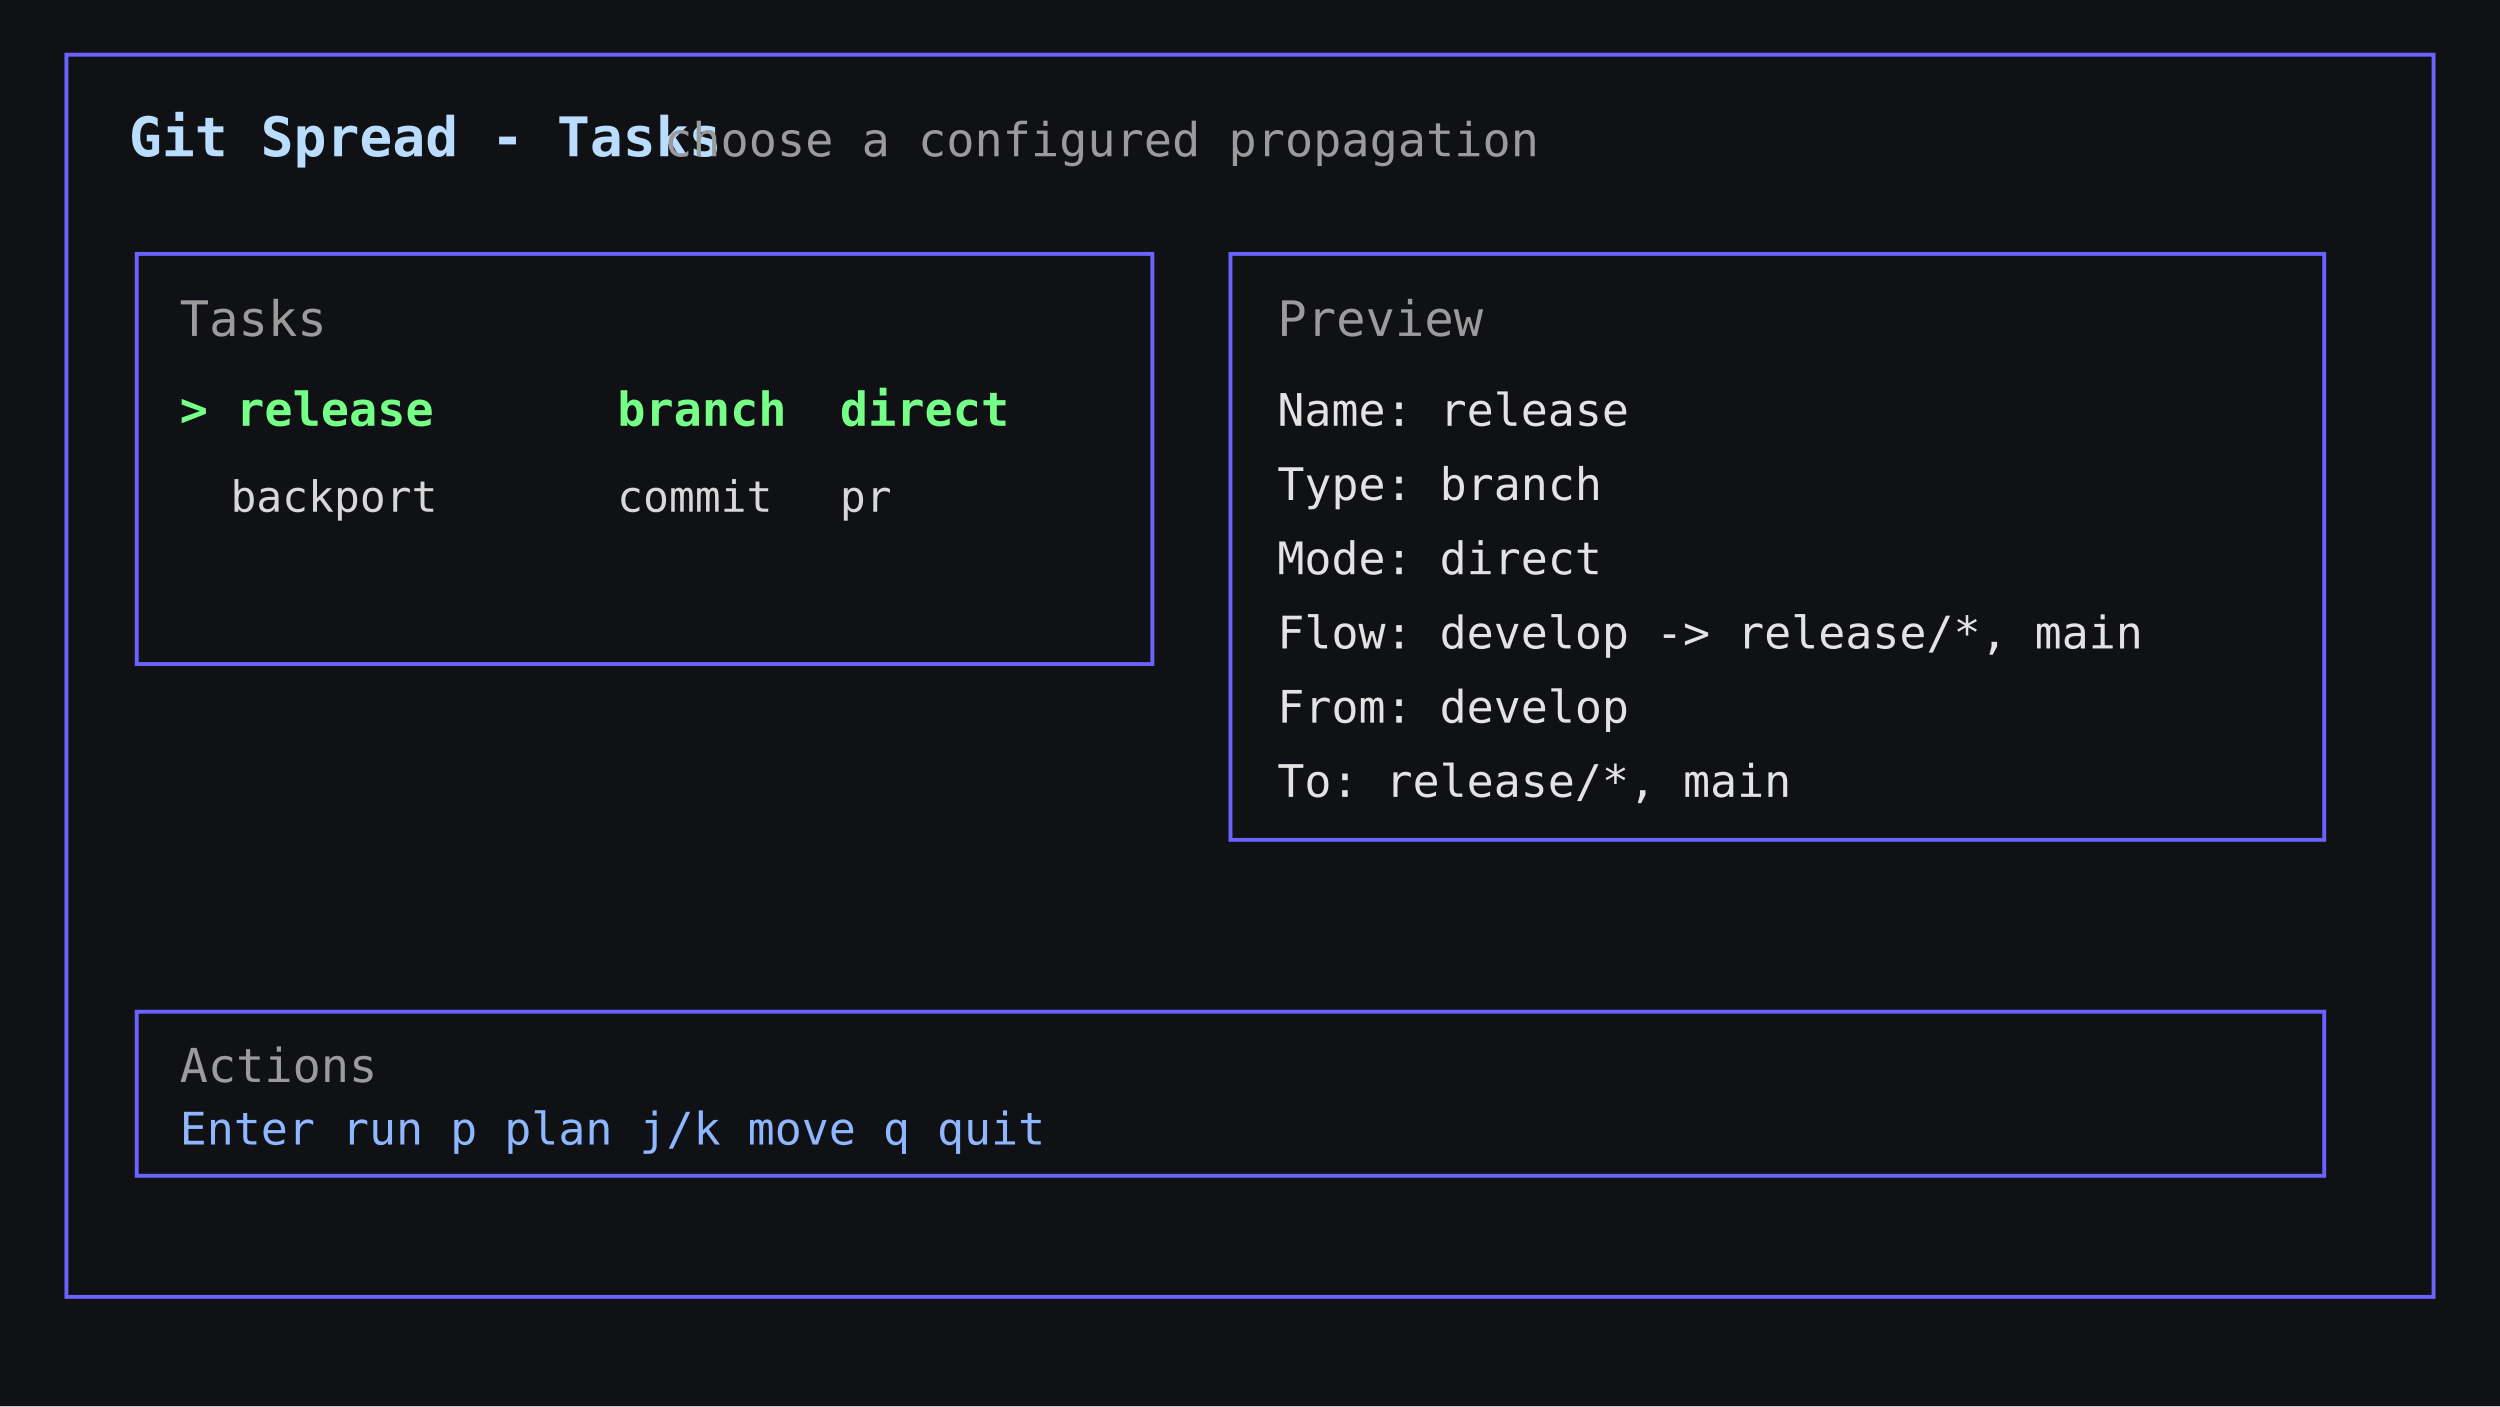
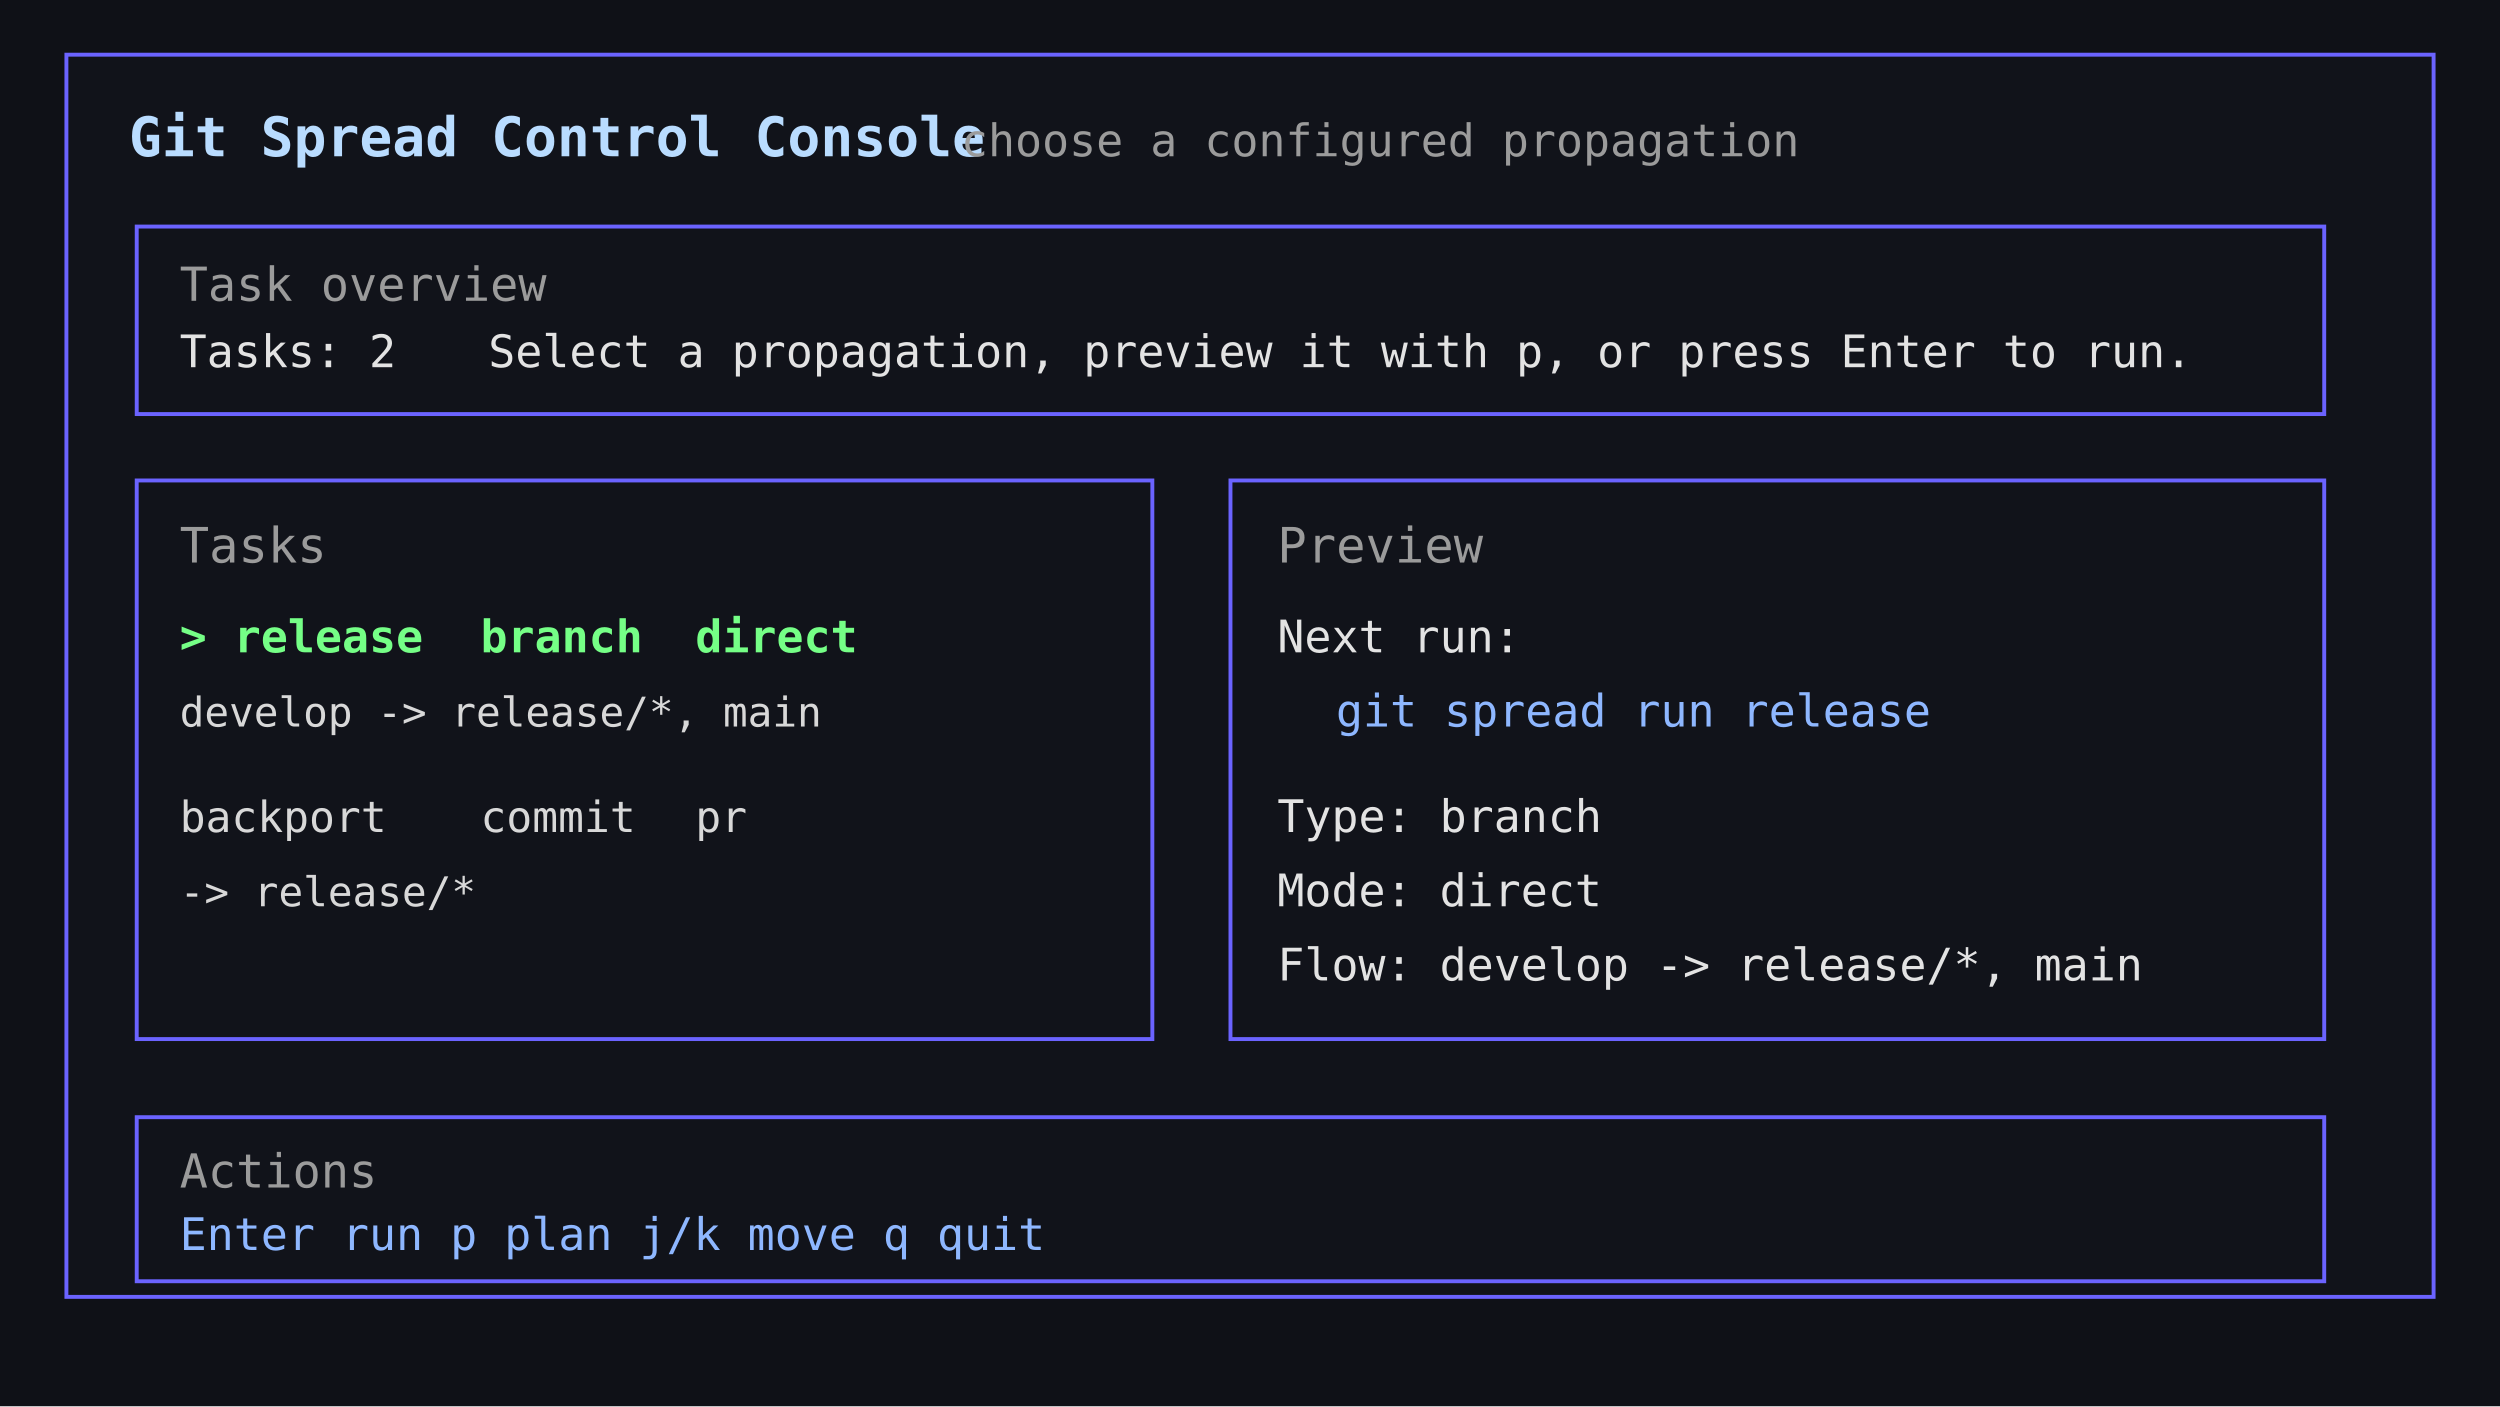
<svg xmlns="http://www.w3.org/2000/svg" width="1280" height="720" viewBox="0 0 1280 720" role="img" aria-label="Git Spread task selector TUI">
-   <rect width="1280" height="720" fill="#101114" />
-   <rect x="34" y="28" width="1212" height="636" fill="#101114" stroke="#6b63ff" stroke-width="2" />
-   <text x="66" y="80" fill="#b9dcff" font-family="SFMono-Regular, Menlo, Consolas, monospace" font-size="28" font-weight="700">Git Spread - Tasks</text>
-   <text x="340" y="80" fill="#9b9b9b" font-family="SFMono-Regular, Menlo, Consolas, monospace" font-size="24">choose a configured propagation</text>
-   <rect x="70" y="130" width="520" height="210" fill="#101114" stroke="#6b63ff" stroke-width="2" />
-   <text x="92" y="172" fill="#9b9b9b" font-family="SFMono-Regular, Menlo, Consolas, monospace" font-size="25">Tasks</text>
-   <text x="92" y="218" fill="#75ff86" font-family="SFMono-Regular, Menlo, Consolas, monospace" font-size="24" font-weight="700">&gt; release</text>
-   <text x="316" y="218" fill="#75ff86" font-family="SFMono-Regular, Menlo, Consolas, monospace" font-size="24" font-weight="700">branch</text>
-   <text x="430" y="218" fill="#75ff86" font-family="SFMono-Regular, Menlo, Consolas, monospace" font-size="24" font-weight="700">direct</text>
-   <text x="118" y="262" fill="#d8d8d8" font-family="SFMono-Regular, Menlo, Consolas, monospace" font-size="22">backport</text>
-   <text x="316" y="262" fill="#d8d8d8" font-family="SFMono-Regular, Menlo, Consolas, monospace" font-size="22">commit</text>
-   <text x="430" y="262" fill="#d8d8d8" font-family="SFMono-Regular, Menlo, Consolas, monospace" font-size="22">pr</text>
-   <rect x="630" y="130" width="560" height="300" fill="#101114" stroke="#6b63ff" stroke-width="2" />
-   <text x="654" y="172" fill="#9b9b9b" font-family="SFMono-Regular, Menlo, Consolas, monospace" font-size="25">Preview</text>
-   <text x="654" y="218" fill="#e3e3e3" font-family="SFMono-Regular, Menlo, Consolas, monospace" font-size="23">Name:   release</text>
-   <text x="654" y="256" fill="#e3e3e3" font-family="SFMono-Regular, Menlo, Consolas, monospace" font-size="23">Type:   branch</text>
-   <text x="654" y="294" fill="#e3e3e3" font-family="SFMono-Regular, Menlo, Consolas, monospace" font-size="23">Mode:   direct</text>
-   <text x="654" y="332" fill="#e3e3e3" font-family="SFMono-Regular, Menlo, Consolas, monospace" font-size="23">Flow:   develop -&gt; release/*, main</text>
-   <text x="654" y="370" fill="#e3e3e3" font-family="SFMono-Regular, Menlo, Consolas, monospace" font-size="23">From:   develop</text>
-   <text x="654" y="408" fill="#e3e3e3" font-family="SFMono-Regular, Menlo, Consolas, monospace" font-size="23">To:     release/*, main</text>
-   <rect x="70" y="518" width="1120" height="84" fill="#101114" stroke="#6b63ff" stroke-width="2" />
-   <text x="92" y="554" fill="#9b9b9b" font-family="SFMono-Regular, Menlo, Consolas, monospace" font-size="24">Actions</text>
-   <text x="92" y="586" fill="#8eb7ff" font-family="SFMono-Regular, Menlo, Consolas, monospace" font-size="23">Enter run    p plan    j/k move    q quit</text>
+   <rect width="1280" height="720" fill="#0f1117" />
+   <rect x="34" y="28" width="1212" height="636" fill="#11131a" stroke="#6b63ff" stroke-width="2" />
+   <text x="66" y="80" fill="#b9dcff" font-family="SFMono-Regular, Menlo, Consolas, monospace" font-size="28" font-weight="700">Git Spread Control Console</text>
+   <text x="492" y="80" fill="#9b9b9b" font-family="SFMono-Regular, Menlo, Consolas, monospace" font-size="23">choose a configured propagation</text>
+   <rect x="70" y="116" width="1120" height="96" fill="#11131a" stroke="#6b63ff" stroke-width="2" />
+   <text x="92" y="154" fill="#9b9b9b" font-family="SFMono-Regular, Menlo, Consolas, monospace" font-size="24">Task overview</text>
+   <text x="92" y="188" fill="#e3e3e3" font-family="SFMono-Regular, Menlo, Consolas, monospace" font-size="23">Tasks: 2</text>
+   <text x="250" y="188" fill="#e3e3e3" font-family="SFMono-Regular, Menlo, Consolas, monospace" font-size="23">Select a propagation, preview it with p, or press Enter to run.</text>
+   <rect x="70" y="246" width="520" height="286" fill="#11131a" stroke="#6b63ff" stroke-width="2" />
+   <text x="92" y="288" fill="#9b9b9b" font-family="SFMono-Regular, Menlo, Consolas, monospace" font-size="25">Tasks</text>
+   <text x="92" y="334" fill="#75ff86" font-family="SFMono-Regular, Menlo, Consolas, monospace" font-size="23" font-weight="700">&gt; release</text>
+   <text x="246" y="334" fill="#75ff86" font-family="SFMono-Regular, Menlo, Consolas, monospace" font-size="23" font-weight="700">branch</text>
+   <text x="356" y="334" fill="#75ff86" font-family="SFMono-Regular, Menlo, Consolas, monospace" font-size="23" font-weight="700">direct</text>
+   <text x="92" y="372" fill="#d8d8d8" font-family="SFMono-Regular, Menlo, Consolas, monospace" font-size="21">  develop -&gt; release/*, main</text>
+   <text x="92" y="426" fill="#d8d8d8" font-family="SFMono-Regular, Menlo, Consolas, monospace" font-size="22">  backport</text>
+   <text x="246" y="426" fill="#d8d8d8" font-family="SFMono-Regular, Menlo, Consolas, monospace" font-size="22">commit</text>
+   <text x="356" y="426" fill="#d8d8d8" font-family="SFMono-Regular, Menlo, Consolas, monospace" font-size="22">pr</text>
+   <text x="92" y="464" fill="#d8d8d8" font-family="SFMono-Regular, Menlo, Consolas, monospace" font-size="21">  -&gt; release/*</text>
+   <rect x="630" y="246" width="560" height="286" fill="#11131a" stroke="#6b63ff" stroke-width="2" />
+   <text x="654" y="288" fill="#9b9b9b" font-family="SFMono-Regular, Menlo, Consolas, monospace" font-size="25">Preview</text>
+   <text x="654" y="334" fill="#e3e3e3" font-family="SFMono-Regular, Menlo, Consolas, monospace" font-size="23">Next run:</text>
+   <text x="684" y="372" fill="#8eb7ff" font-family="SFMono-Regular, Menlo, Consolas, monospace" font-size="23">git spread run release</text>
+   <text x="654" y="426" fill="#e3e3e3" font-family="SFMono-Regular, Menlo, Consolas, monospace" font-size="23">Type:    branch</text>
+   <text x="654" y="464" fill="#e3e3e3" font-family="SFMono-Regular, Menlo, Consolas, monospace" font-size="23">Mode:    direct</text>
+   <text x="654" y="502" fill="#e3e3e3" font-family="SFMono-Regular, Menlo, Consolas, monospace" font-size="23">Flow:    develop -&gt; release/*, main</text>
+   <rect x="70" y="572" width="1120" height="84" fill="#11131a" stroke="#6b63ff" stroke-width="2" />
+   <text x="92" y="608" fill="#9b9b9b" font-family="SFMono-Regular, Menlo, Consolas, monospace" font-size="24">Actions</text>
+   <text x="92" y="640" fill="#8eb7ff" font-family="SFMono-Regular, Menlo, Consolas, monospace" font-size="23">Enter run    p plan    j/k move    q quit</text>
</svg>
